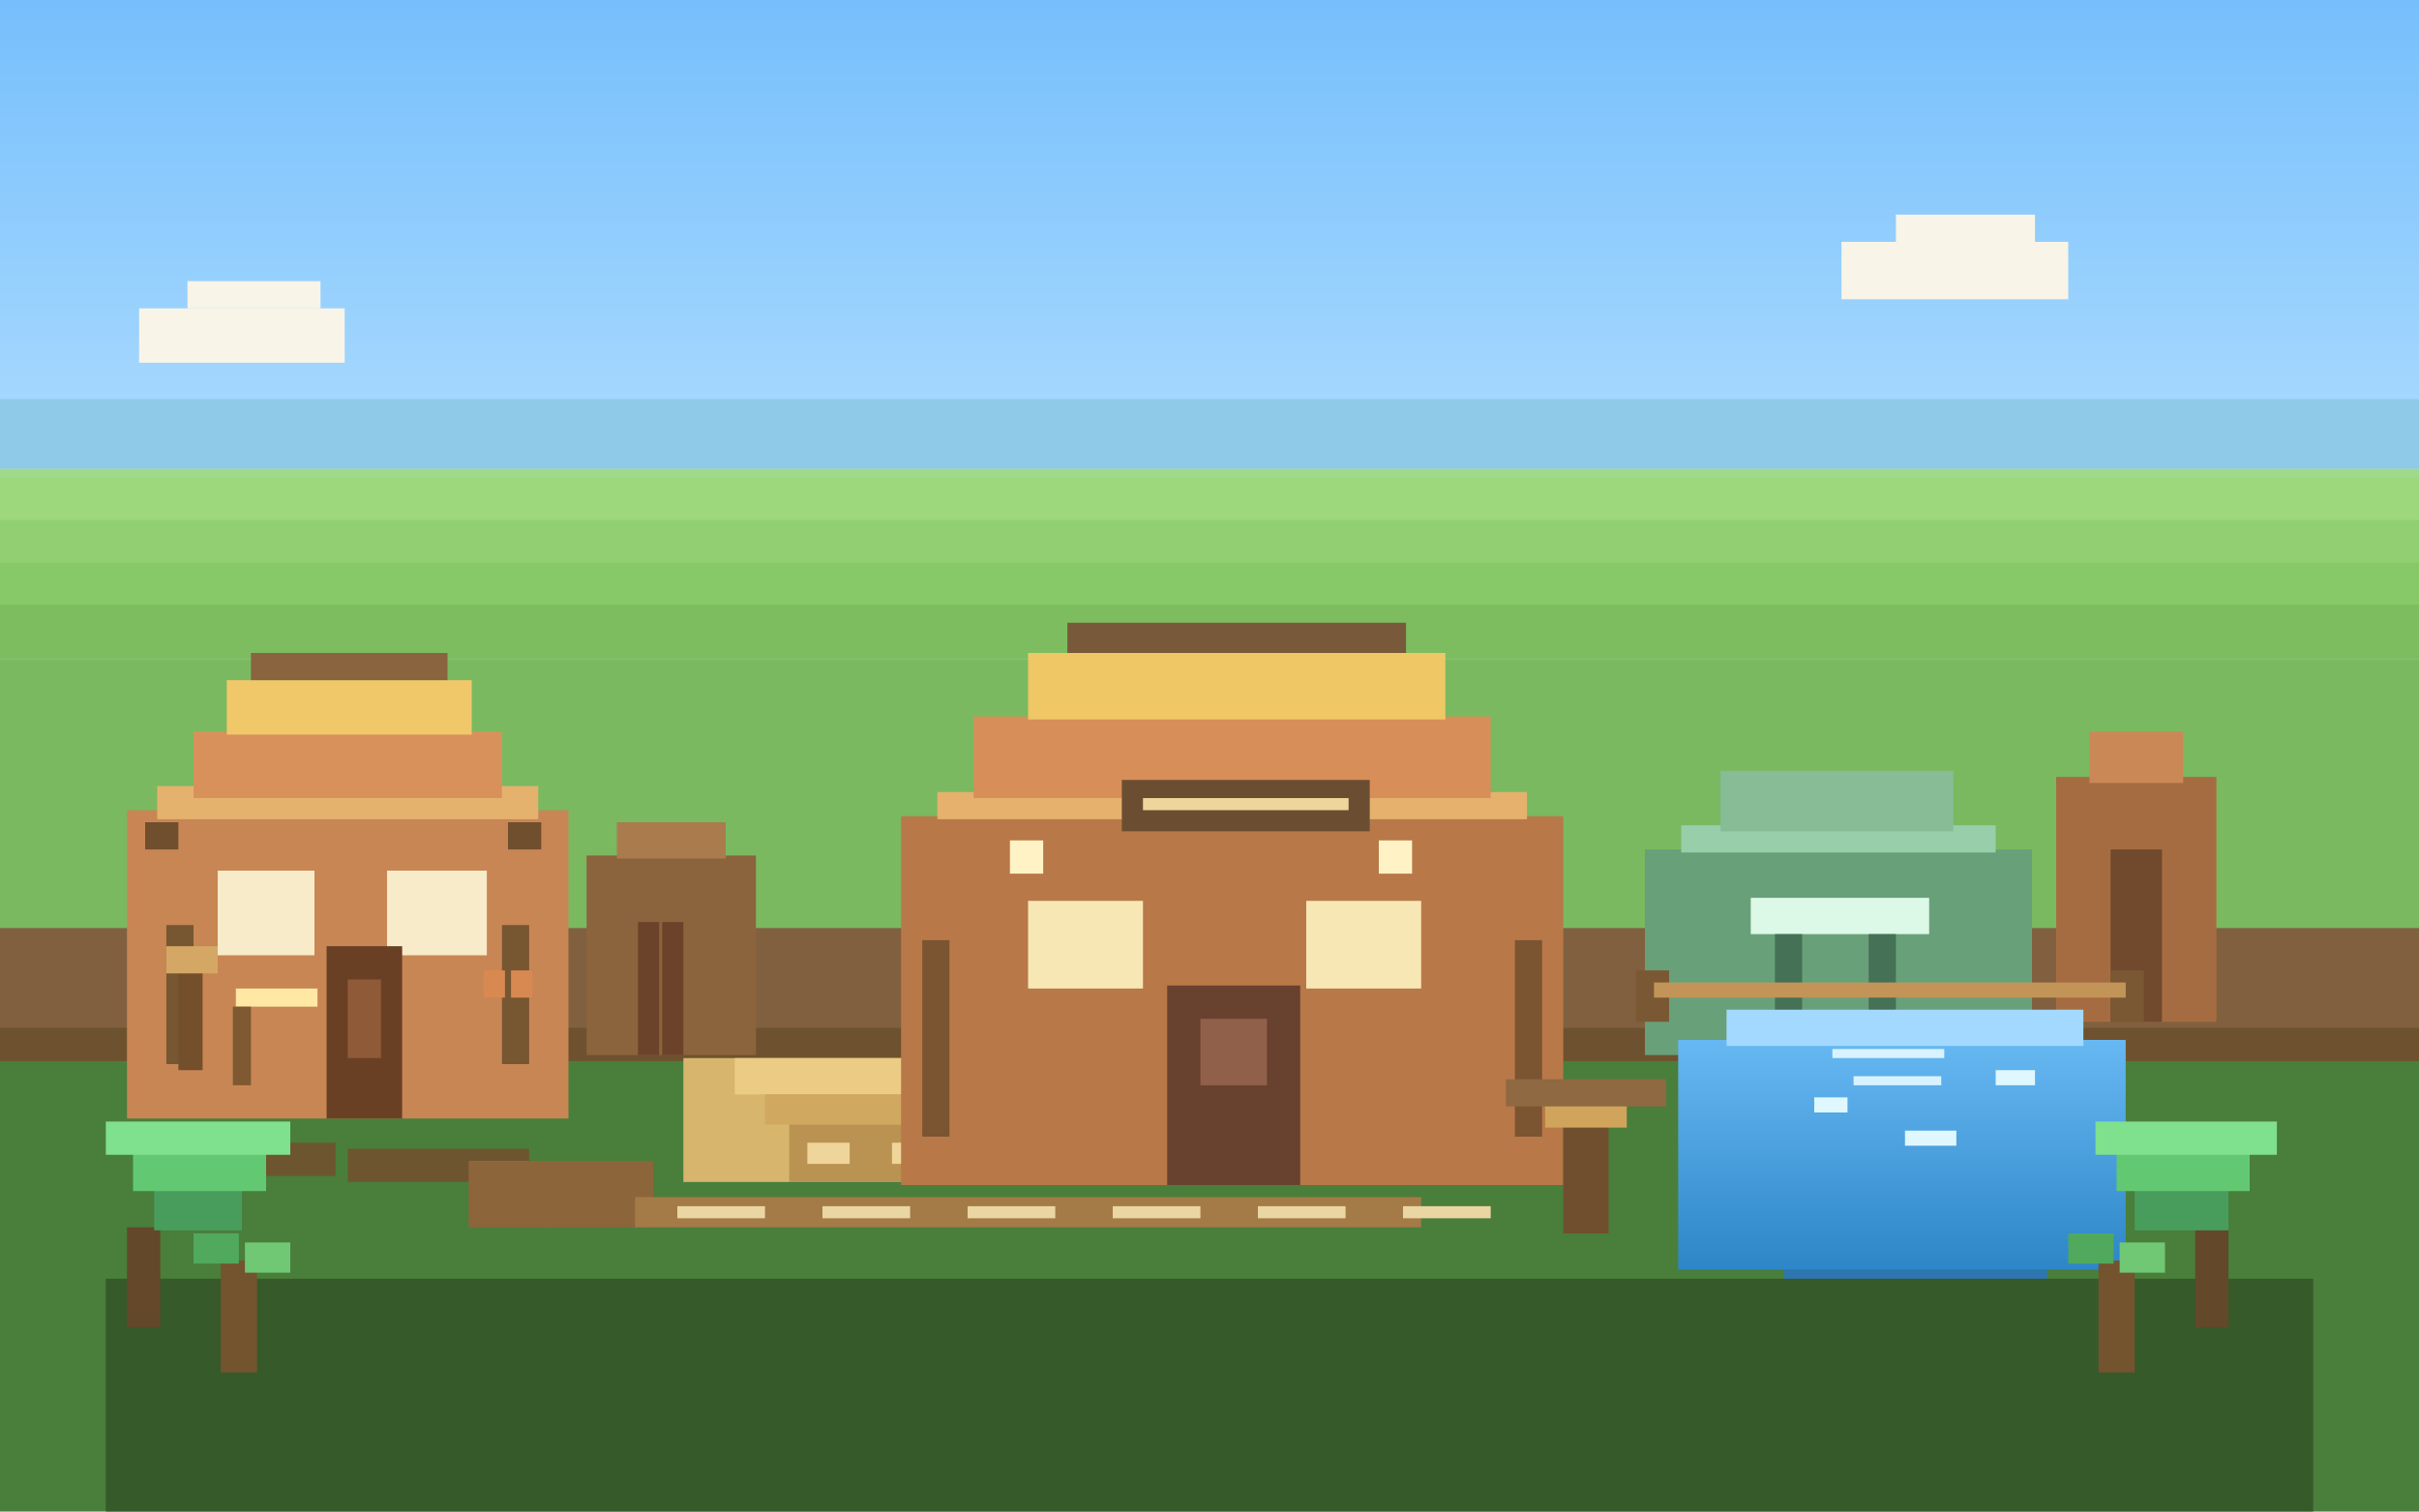
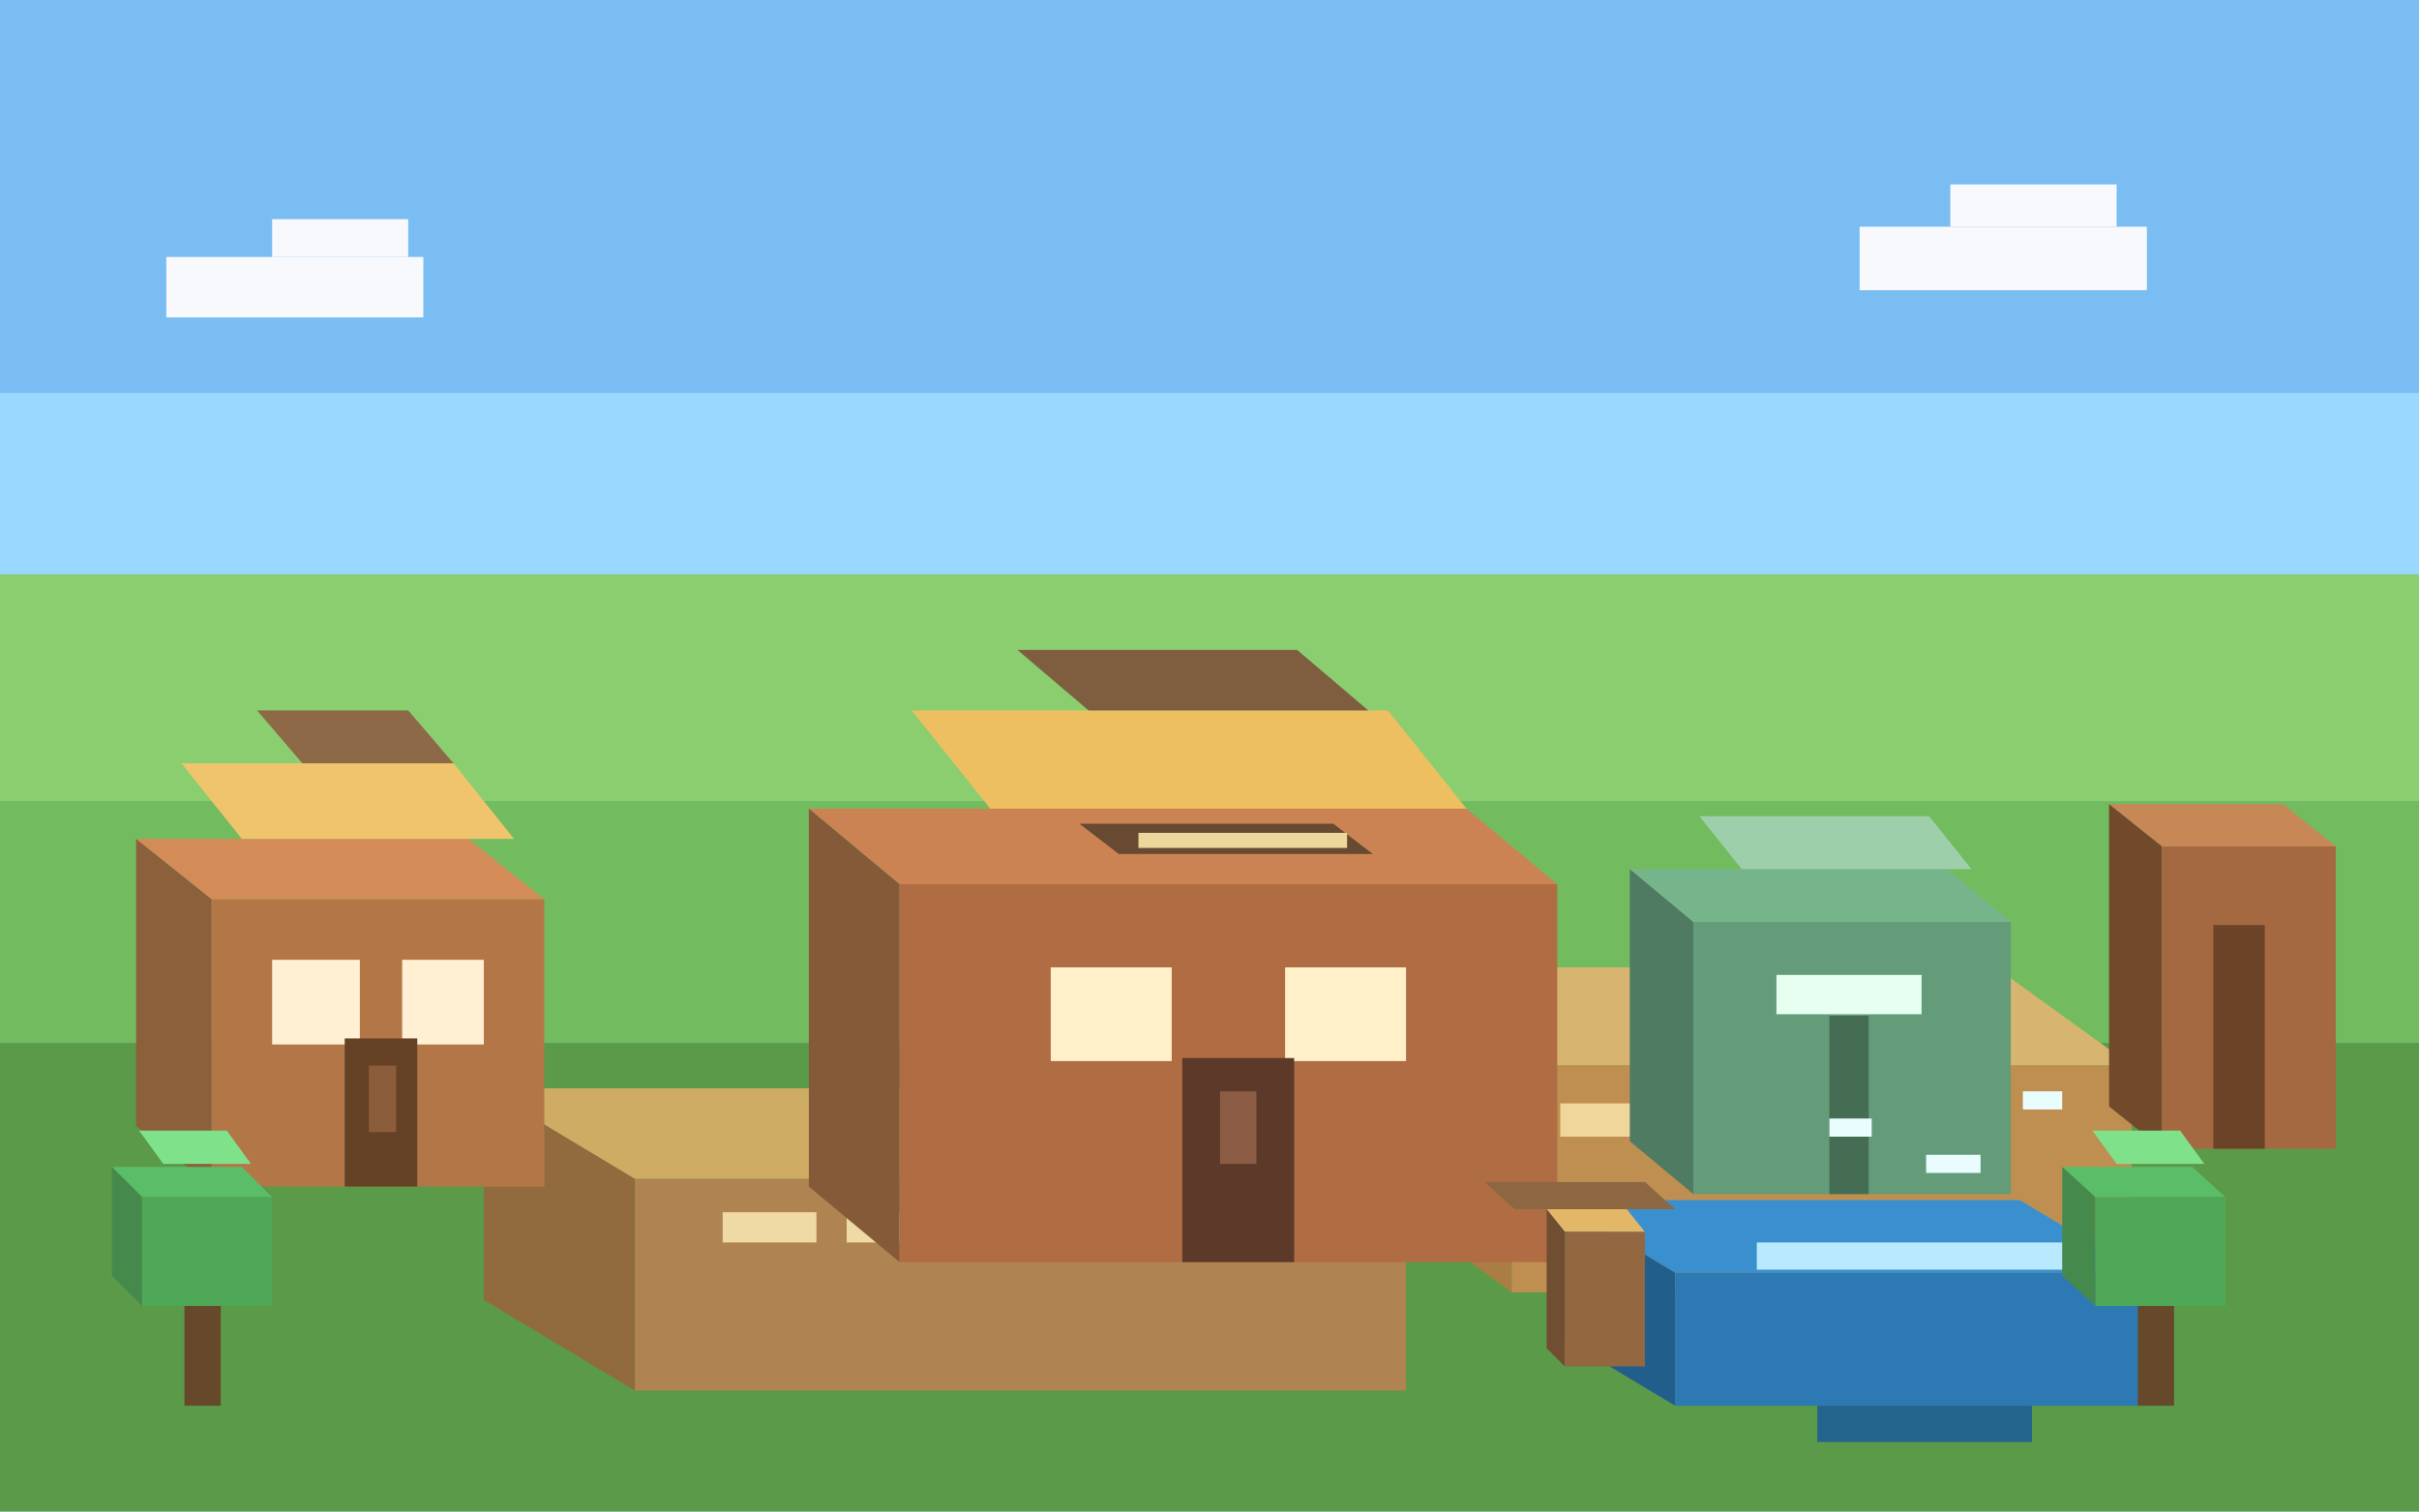
<svg xmlns="http://www.w3.org/2000/svg" width="1600" height="1000" viewBox="0 0 1600 1000" fill="none">
-   <defs>
-     <linearGradient id="sky" x1="800" y1="0" x2="800" y2="410" gradientUnits="userSpaceOnUse">
-       <stop stop-color="#76BFFC" />
-       <stop offset="1" stop-color="#BDE4FF" />
-     </linearGradient>
-     <linearGradient id="water" x1="1258" y1="644" x2="1258" y2="840" gradientUnits="userSpaceOnUse">
-       <stop stop-color="#78C7FF" />
-       <stop offset="1" stop-color="#2D86C7" />
-     </linearGradient>
-   </defs>
-   <rect width="1600" height="1000" fill="url(#sky)" />
-   <rect y="310" width="1600" height="126" fill="#A0D98C" />
-   <rect y="436" width="1600" height="242" fill="#7AB960" />
-   <rect y="678" width="1600" height="322" fill="#4A7E3B" />
-   <rect x="0" y="264" width="1600" height="46" fill="#8FCAE9" />
-   <rect x="92" y="204" width="136" height="36" fill="#F8F4E8" />
-   <rect x="124" y="186" width="88" height="18" fill="#F8F4E8" />
-   <rect x="1218" y="160" width="150" height="38" fill="#F8F4E8" />
-   <rect x="1254" y="142" width="92" height="18" fill="#F8F4E8" />
-   <rect x="0" y="316" width="1600" height="28" fill="#9DD87D" />
-   <rect x="0" y="344" width="1600" height="28" fill="#92CF72" />
-   <rect x="0" y="372" width="1600" height="28" fill="#87C868" />
-   <rect x="0" y="400" width="1600" height="36" fill="#7DBD60" />
-   <rect x="0" y="614" width="1600" height="66" fill="#81603F" />
-   <rect x="0" y="680" width="1600" height="22" fill="#6E522F" />
-   <rect x="452" y="700" width="498" height="82" fill="#D7B56C" />
-   <rect x="486" y="700" width="430" height="24" fill="#ECCB84" />
-   <rect x="506" y="724" width="388" height="20" fill="#D1A85F" />
-   <rect x="522" y="744" width="376" height="38" fill="#BA9252" />
-   <rect x="534" y="756" width="28" height="14" fill="#EFD59A" />
-   <rect x="590" y="756" width="28" height="14" fill="#EFD59A" />
-   <rect x="646" y="756" width="28" height="14" fill="#EFD59A" />
-   <rect x="702" y="756" width="28" height="14" fill="#EFD59A" />
-   <rect x="758" y="756" width="28" height="14" fill="#EFD59A" />
-   <rect x="814" y="756" width="28" height="14" fill="#EFD59A" />
-   <rect x="870" y="756" width="28" height="14" fill="#EFD59A" />
-   <rect x="84" y="536" width="292" height="204" fill="#C88654" />
-   <rect x="104" y="520" width="252" height="22" fill="#E5B26E" />
-   <rect x="128" y="484" width="204" height="44" fill="#D9915B" />
-   <rect x="150" y="450" width="162" height="36" fill="#F0C86A" />
-   <rect x="166" y="432" width="130" height="18" fill="#8A633F" />
-   <rect x="144" y="576" width="64" height="56" fill="#F7EBC9" />
-   <rect x="256" y="576" width="66" height="56" fill="#F7EBC9" />
-   <rect x="216" y="626" width="50" height="114" fill="#6A4025" />
-   <rect x="230" y="648" width="22" height="52" fill="#8F5A37" />
-   <rect x="110" y="612" width="18" height="92" fill="#775632" />
-   <rect x="332" y="612" width="18" height="92" fill="#775632" />
-   <rect x="96" y="544" width="22" height="18" fill="#704F2E" />
-   <rect x="336" y="544" width="22" height="18" fill="#704F2E" />
-   <rect x="388" y="566" width="112" height="132" fill="#8B633D" />
-   <rect x="408" y="544" width="72" height="24" fill="#AA7C4D" />
-   <rect x="422" y="610" width="14" height="88" fill="#6B432A" />
-   <rect x="438" y="610" width="14" height="88" fill="#6B432A" />
-   <rect x="596" y="540" width="438" height="244" fill="#B97848" />
-   <rect x="620" y="524" width="390" height="18" fill="#E5B16D" />
-   <rect x="644" y="474" width="342" height="54" fill="#D88E58" />
-   <rect x="680" y="432" width="276" height="44" fill="#F0C765" />
-   <rect x="706" y="412" width="224" height="20" fill="#78593A" />
-   <rect x="680" y="596" width="76" height="58" fill="#F7E7B5" />
-   <rect x="864" y="596" width="76" height="58" fill="#F7E7B5" />
-   <rect x="772" y="652" width="88" height="132" fill="#69412F" />
-   <rect x="794" y="674" width="44" height="44" fill="#91604A" />
-   <rect x="742" y="516" width="164" height="34" fill="#6B4E32" />
-   <rect x="756" y="528" width="136" height="8" fill="#EDD69B" />
-   <rect x="610" y="622" width="18" height="130" fill="#7B5431" />
-   <rect x="1002" y="622" width="18" height="130" fill="#7B5431" />
-   <rect x="1088" y="562" width="256" height="136" fill="#68A07A" />
-   <rect x="1112" y="546" width="208" height="18" fill="#98CEA9" />
-   <rect x="1138" y="510" width="154" height="40" fill="#87BC97" />
-   <rect x="1158" y="594" width="118" height="24" fill="#DCF8E6" />
-   <rect x="1174" y="618" width="18" height="80" fill="#457156" />
-   <rect x="1236" y="618" width="18" height="80" fill="#457156" />
-   <rect x="1360" y="514" width="106" height="162" fill="#A66C41" />
-   <rect x="1382" y="484" width="62" height="34" fill="#CB8857" />
-   <rect x="1396" y="562" width="34" height="114" fill="#71492C" />
-   <rect x="1110" y="688" width="296" height="152" fill="url(#water)" />
-   <rect x="1142" y="668" width="236" height="24" fill="#A4D9FF" />
-   <rect x="1180" y="840" width="174" height="28" fill="#2D76B0" />
-   <rect x="1082" y="642" width="22" height="34" fill="#7B5834" />
-   <rect x="1396" y="642" width="22" height="34" fill="#7B5834" />
-   <rect x="1094" y="650" width="312" height="10" fill="#C39457" />
-   <rect x="90" y="756" width="132" height="22" fill="#6D562F" />
-   <rect x="230" y="760" width="120" height="22" fill="#6D562F" />
-   <rect x="70" y="846" width="1460" height="154" fill="#365A2A" />
-   <rect x="84" y="812" width="22" height="66" fill="#634829" />
-   <rect x="102" y="786" width="58" height="28" fill="#489D5C" />
-   <rect x="88" y="762" width="88" height="26" fill="#62C972" />
-   <rect x="70" y="742" width="122" height="22" fill="#7FE08D" />
-   <rect x="1452" y="812" width="22" height="66" fill="#634829" />
-   <rect x="1412" y="786" width="62" height="28" fill="#489D5C" />
-   <rect x="1400" y="762" width="88" height="26" fill="#62C972" />
-   <rect x="1386" y="742" width="120" height="22" fill="#7FE08D" />
-   <rect x="1034" y="744" width="30" height="72" fill="#704F2E" />
-   <rect x="1022" y="730" width="54" height="16" fill="#D0A45B" />
-   <rect x="996" y="714" width="106" height="18" fill="#8E6942" />
-   <rect x="310" y="768" width="54" height="44" fill="#8C653B" />
-   <rect x="344" y="768" width="54" height="44" fill="#8C653B" />
-   <rect x="378" y="768" width="54" height="44" fill="#8C653B" />
-   <rect x="1200" y="726" width="22" height="10" fill="#DFF7FF" />
-   <rect x="1260" y="748" width="34" height="10" fill="#DFF7FF" />
-   <rect x="1320" y="708" width="26" height="10" fill="#DFF7FF" />
-   <rect x="420" y="792" width="520" height="20" fill="#A47A46" />
-   <rect x="448" y="798" width="58" height="8" fill="#EAD6A2" />
-   <rect x="544" y="798" width="58" height="8" fill="#EAD6A2" />
-   <rect x="640" y="798" width="58" height="8" fill="#EAD6A2" />
-   <rect x="736" y="798" width="58" height="8" fill="#EAD6A2" />
-   <rect x="832" y="798" width="58" height="8" fill="#EAD6A2" />
-   <rect x="928" y="798" width="58" height="8" fill="#EAD6A2" />
-   <rect x="118" y="640" width="16" height="68" fill="#734F2C" />
-   <rect x="110" y="626" width="34" height="18" fill="#D4A864" />
-   <rect x="156" y="654" width="54" height="12" fill="#FFE7A4" />
-   <rect x="154" y="666" width="12" height="52" fill="#7E5932" />
-   <rect x="320" y="642" width="14" height="18" fill="#D88952" />
-   <rect x="338" y="642" width="14" height="18" fill="#D88952" />
-   <rect x="668" y="556" width="22" height="22" fill="#FFF2C5" />
-   <rect x="912" y="556" width="22" height="22" fill="#FFF2C5" />
-   <rect x="146" y="834" width="24" height="74" fill="#74532F" />
-   <rect x="128" y="816" width="30" height="20" fill="#50A95D" />
-   <rect x="162" y="822" width="30" height="20" fill="#70C774" />
-   <rect x="1388" y="834" width="24" height="74" fill="#74532F" />
-   <rect x="1368" y="816" width="30" height="20" fill="#50A95D" />
-   <rect x="1402" y="822" width="30" height="20" fill="#70C774" />
-   <rect x="1212" y="694" width="74" height="6" fill="#D8F3FF" />
-   <rect x="1226" y="712" width="58" height="6" fill="#D8F3FF" />
+   <rect width="1600" height="1000" fill="#79BDF3" />
+   <rect y="260" width="1600" height="120" fill="#9AD8FF" />
+   <rect y="380" width="1600" height="150" fill="#8ACE70" />
+   <rect y="530" width="1600" height="160" fill="#72BB5E" />
+   <rect y="690" width="1600" height="310" fill="#5A9A48" />
+   <rect x="110" y="170" width="170" height="40" fill="#F8F9FD" />
+   <rect x="180" y="145" width="90" height="25" fill="#F8F9FD" />
+   <rect x="1230" y="150" width="190" height="42" fill="#F8F9FD" />
+   <rect x="1290" y="122" width="110" height="28" fill="#F8F9FD" />
+   <polygon points="1000,705 1410,705 1320,640 910,640" fill="#D7B46F" />
+   <polygon points="1000,705 1000,855 910,790 910,640" fill="#A97D43" />
+   <polygon points="1000,705 1410,705 1410,855 1000,855" fill="#BF8F51" />
+   <rect x="1032" y="730" width="60" height="22" fill="#EFD79C" />
+   <rect x="1106" y="730" width="60" height="22" fill="#EFD79C" />
+   <rect x="1180" y="730" width="60" height="22" fill="#EFD79C" />
+   <rect x="1254" y="730" width="60" height="22" fill="#EFD79C" />
+   <polygon points="420,780 930,780 830,720 320,720" fill="#CEAC64" />
+   <polygon points="420,780 420,920 320,860 320,720" fill="#916B3E" />
+   <polygon points="420,780 930,780 930,920 420,920" fill="#AF8451" />
+   <rect x="478" y="802" width="62" height="20" fill="#EFD9A4" />
+   <rect x="560" y="802" width="62" height="20" fill="#EFD9A4" />
+   <rect x="642" y="802" width="62" height="20" fill="#EFD9A4" />
+   <rect x="724" y="802" width="62" height="20" fill="#EFD9A4" />
+   <rect x="806" y="802" width="62" height="20" fill="#EFD9A4" />
+   <polygon points="140,595 360,595 310,555 90,555" fill="#D38C57" />
+   <polygon points="140,595 140,785 90,745 90,555" fill="#8C603A" />
+   <polygon points="140,595 360,595 360,785 140,785" fill="#B37747" />
+   <polygon points="160,555 340,555 300,505 120,505" fill="#F0C46C" />
+   <polygon points="200,505 300,505 270,470 170,470" fill="#8D6947" />
+   <rect x="180" y="635" width="58" height="56" fill="#FFF0D4" />
+   <rect x="266" y="635" width="54" height="56" fill="#FFF0D4" />
+   <rect x="228" y="687" width="48" height="98" fill="#654126" />
+   <rect x="244" y="705" width="18" height="44" fill="#8C5D3A" />
+   <polygon points="595,585 1030,585 970,535 535,535" fill="#CC8353" />
+   <polygon points="595,585 595,835 535,785 535,535" fill="#855A38" />
+   <polygon points="595,585 1030,585 1030,835 595,835" fill="#B06C42" />
+   <polygon points="655,535 970,535 918,470 603,470" fill="#EEBF61" />
+   <polygon points="720,470 905,470 858,430 673,430" fill="#7E5E3F" />
+   <rect x="695" y="640" width="80" height="62" fill="#FFF0CA" />
+   <rect x="850" y="640" width="80" height="62" fill="#FFF0CA" />
+   <rect x="782" y="700" width="74" height="135" fill="#5D3929" />
+   <rect x="807" y="722" width="24" height="48" fill="#8C5D44" />
+   <polygon points="740,565 908,565 882,545 714,545" fill="#674A31" />
+   <rect x="753" y="551" width="138" height="10" fill="#EDD79C" />
+   <polygon points="1120,610 1330,610 1288,575 1078,575" fill="#76B58C" />
+   <polygon points="1120,610 1120,790 1078,755 1078,575" fill="#4F7B62" />
+   <polygon points="1120,610 1330,610 1330,790 1120,790" fill="#649C7A" />
+   <polygon points="1152,575 1304,575 1276,540 1124,540" fill="#9DD0AA" />
+   <rect x="1175" y="645" width="96" height="26" fill="#E6FFF0" />
+   <rect x="1210" y="672" width="26" height="118" fill="#446D54" />
+   <polygon points="1430,560 1545,560 1510,532 1395,532" fill="#C88756" />
+   <polygon points="1430,560 1430,760 1395,732 1395,532" fill="#714A2C" />
+   <polygon points="1430,560 1545,560 1545,760 1430,760" fill="#A46940" />
+   <rect x="1464" y="612" width="34" height="148" fill="#6B4327" />
+   <polygon points="1108,842 1416,842 1336,794 1028,794" fill="#3A90CF" />
+   <polygon points="1108,842 1108,930 1028,882 1028,794" fill="#215E8C" />
+   <polygon points="1108,842 1416,842 1416,930 1108,930" fill="#2D79B3" />
+   <rect x="1162" y="822" width="214" height="18" fill="#B8E9FF" />
+   <rect x="1202" y="930" width="142" height="24" fill="#24658E" />
+   <polygon points="94,792 180,792 160,772 74,772" fill="#5ABD68" />
+   <polygon points="94,792 94,864 74,844 74,772" fill="#46894C" />
+   <polygon points="94,792 180,792 180,864 94,864" fill="#4FA857" />
+   <polygon points="108,770 166,770 150,748 92,748" fill="#7FE28B" />
+   <rect x="122" y="864" width="24" height="66" fill="#66492B" />
+   <polygon points="1386,792 1472,792 1450,772 1364,772" fill="#5ABD68" />
+   <polygon points="1386,792 1386,864 1364,844 1364,772" fill="#46894C" />
+   <polygon points="1386,792 1472,792 1472,864 1386,864" fill="#4FA857" />
+   <polygon points="1400,770 1458,770 1442,748 1384,748" fill="#7FE28B" />
+   <rect x="1414" y="864" width="24" height="66" fill="#66492B" />
+   <polygon points="1035,815 1088,815 1076,800 1023,800" fill="#E2B768" />
+   <polygon points="1035,815 1035,904 1023,892 1023,800" fill="#714E31" />
+   <polygon points="1035,815 1088,815 1088,904 1035,904" fill="#936840" />
+   <polygon points="1002,800 1108,800 1088,782 982,782" fill="#8C6742" />
+   <rect x="1210" y="740" width="28" height="12" fill="#E9FDFF" />
+   <rect x="1274" y="764" width="36" height="12" fill="#E9FDFF" />
+   <rect x="1338" y="722" width="26" height="12" fill="#E9FDFF" />
</svg>
